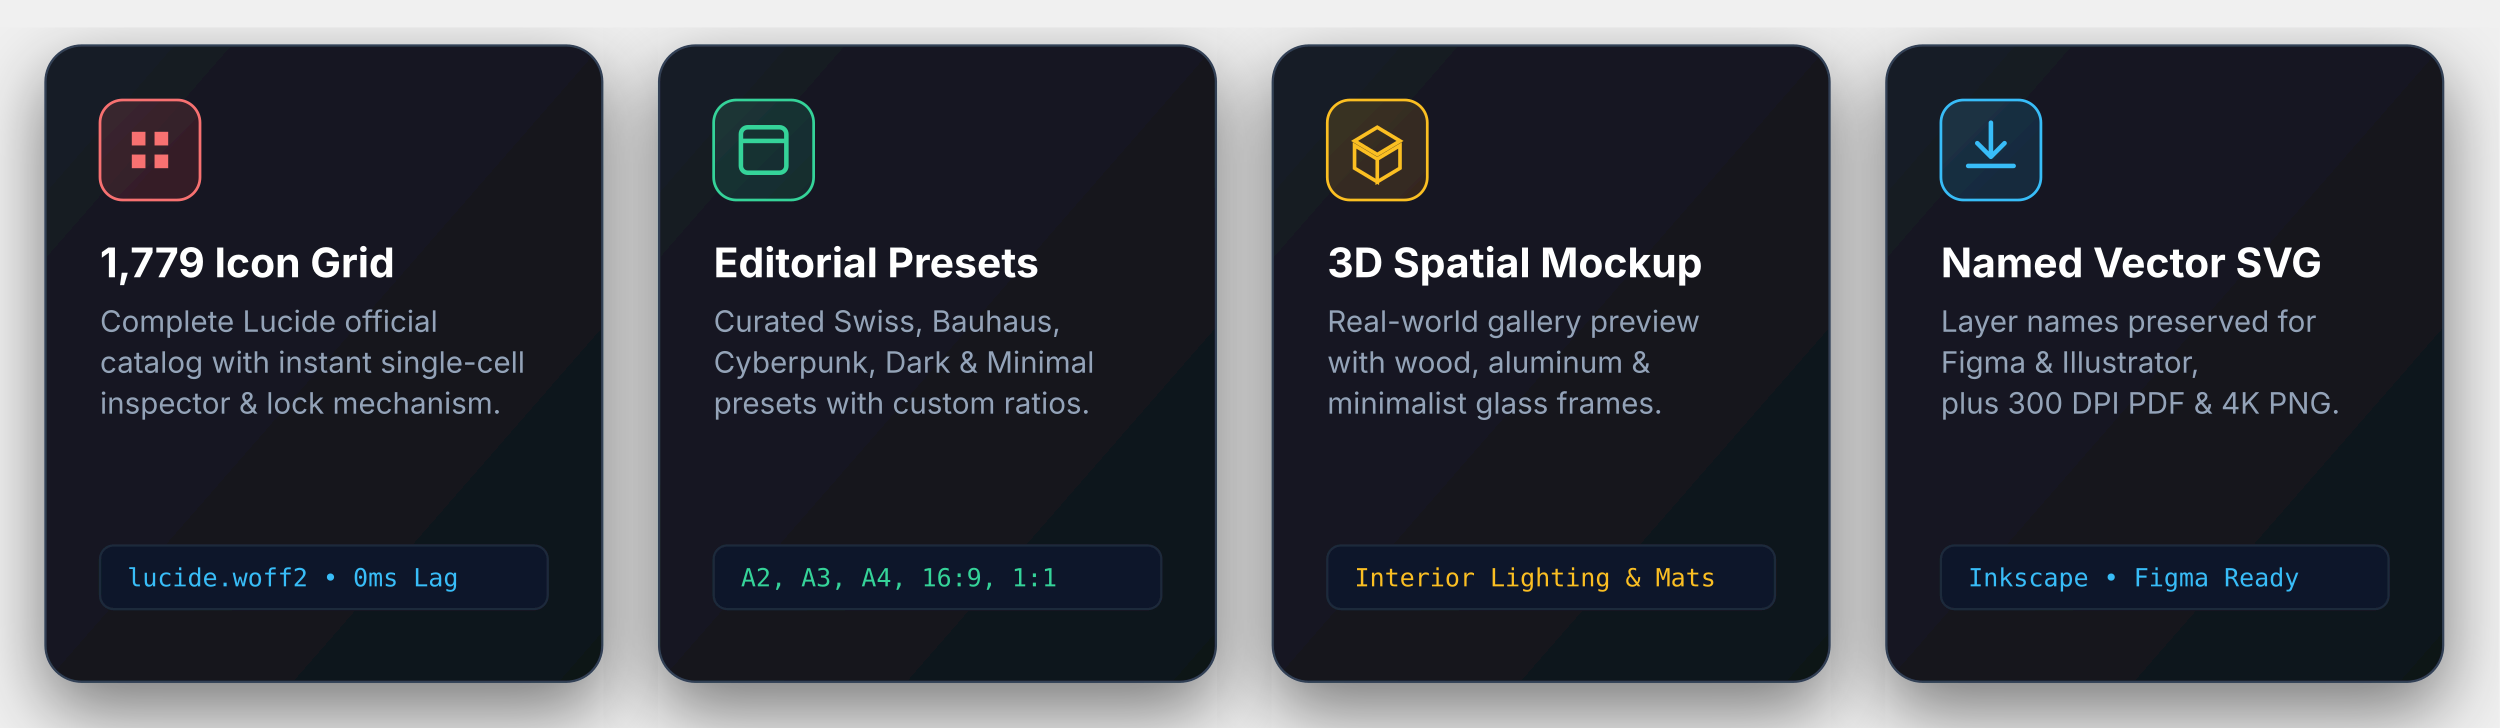
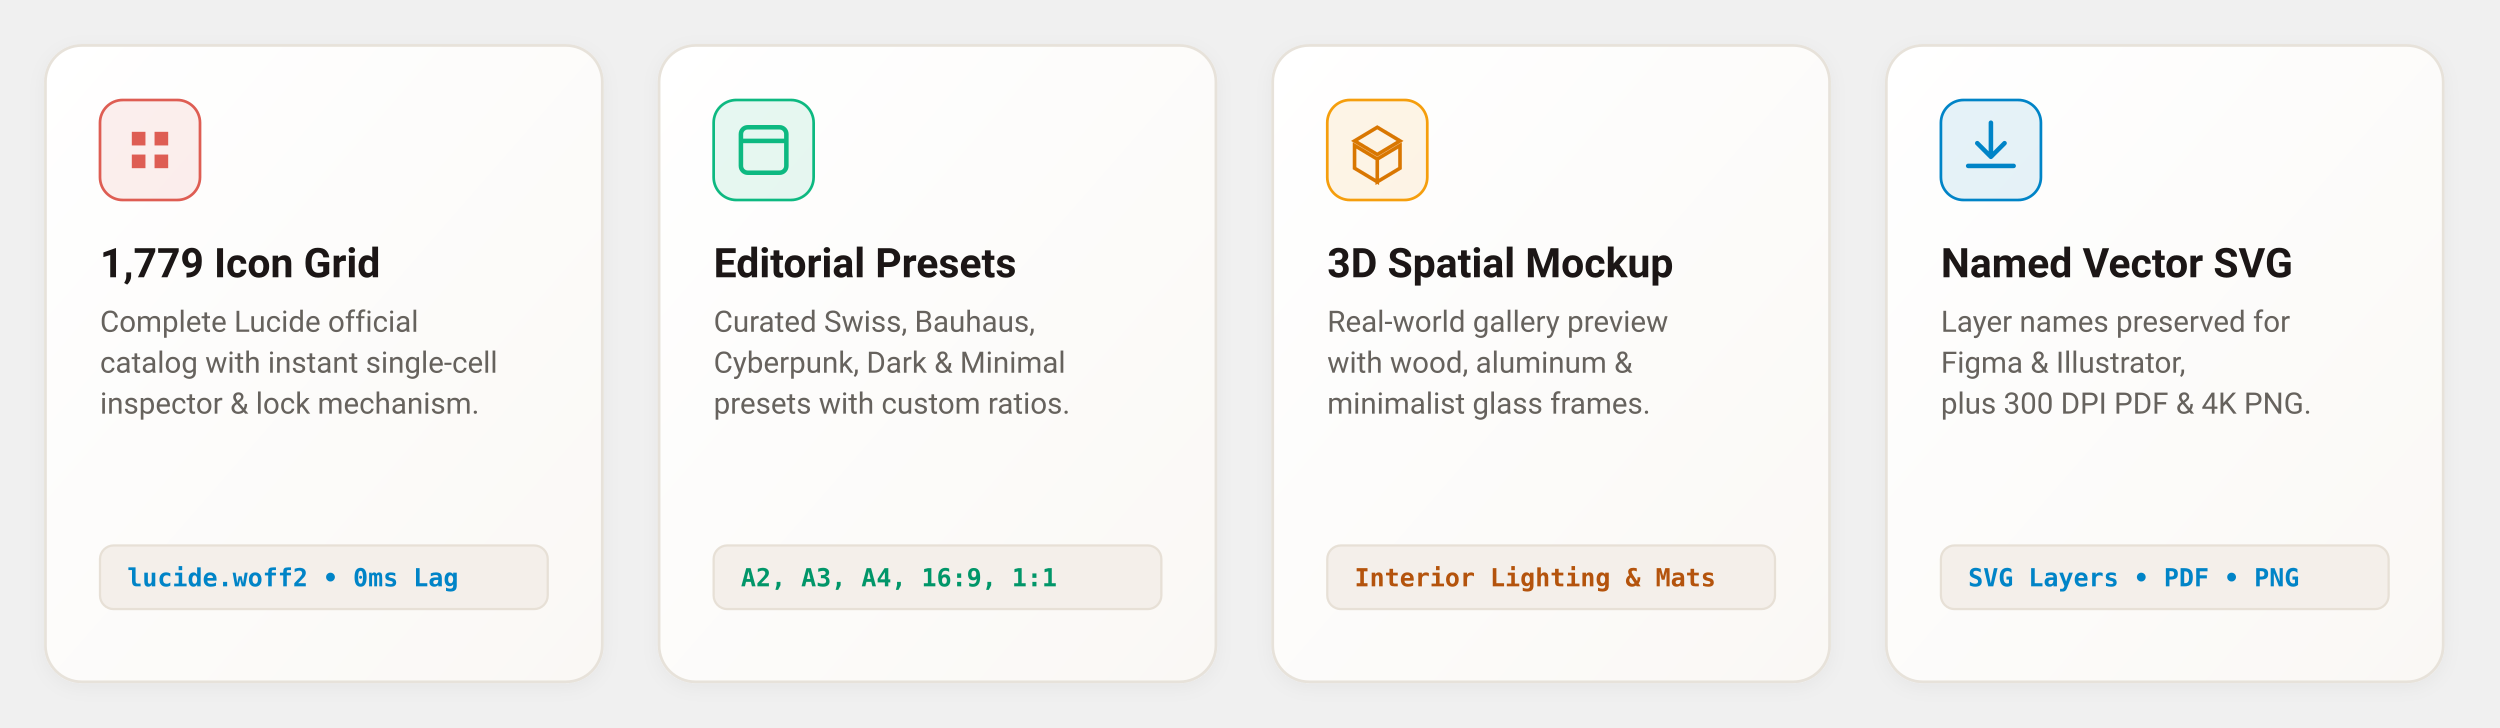
<svg xmlns="http://www.w3.org/2000/svg" viewBox="0 0 1100 320" width="100%" height="100%">
  <defs>
    <linearGradient id="cardGrad" x1="0%" y1="0%" x2="100%" y2="100%">
-       <stop offset="0%" stop-color="#181B26" />
-       <stop offset="100%" stop-color="#0F1219" />
+       <stop offset="0%" stop-color="#FFFFFF" />
+       <stop offset="100%" stop-color="#FAF8F5" />
    </linearGradient>
    <linearGradient id="coralAccent" x1="0%" y1="0%" x2="100%" y2="100%">
-       <stop offset="0%" stop-color="#F87171" />
-       <stop offset="100%" stop-color="#DC2626" />
+       <stop offset="0%" stop-color="#DE5D53" />
+       <stop offset="100%" stop-color="#C53030" />
    </linearGradient>
    <linearGradient id="emeraldAccent" x1="0%" y1="0%" x2="100%" y2="100%">
-       <stop offset="0%" stop-color="#34D399" />
+       <stop offset="0%" stop-color="#10B981" />
      <stop offset="100%" stop-color="#059669" />
    </linearGradient>
    <linearGradient id="amberAccent" x1="0%" y1="0%" x2="100%" y2="100%">
-       <stop offset="0%" stop-color="#FBBF24" />
+       <stop offset="0%" stop-color="#F59E0B" />
      <stop offset="100%" stop-color="#D97706" />
    </linearGradient>
    <linearGradient id="cyanAccent" x1="0%" y1="0%" x2="100%" y2="100%">
-       <stop offset="0%" stop-color="#38BDF8" />
-       <stop offset="100%" stop-color="#0284C7" />
+       <stop offset="0%" stop-color="#0284C7" />
+       <stop offset="100%" stop-color="#0369A1" />
    </linearGradient>
-     <filter id="cardShadow">
-       <feDropShadow dx="0" dy="12" stdDeviation="16" flood-color="#000000" flood-opacity="0.5" />
+     <filter id="cardShadow" x="-10%" y="-5%" width="120%" height="120%">
+       <feDropShadow dx="0" dy="8" stdDeviation="12" flood-color="#1A1815" flood-opacity="0.06" />
+       <feDropShadow dx="0" dy="2" stdDeviation="4" flood-color="#1A1815" flood-opacity="0.04" />
    </filter>
  </defs>
  <g transform="translate(20, 20)" filter="url(#cardShadow)">
-     <rect width="245" height="280" rx="16" fill="url(#cardGrad)" stroke="#334155" stroke-width="1" />
-     <rect x="24" y="24" width="44" height="44" rx="10" fill="url(#coralAccent)" fill-opacity="0.15" stroke="#F87171" stroke-width="1.2" />
-     <path d="M38 38 h6 v6 h-6 z M48 38 h6 v6 h-6 z M38 48 h6 v6 h-6 z M48 48 h6 v6 h-6 z" fill="#F87171" />
-     <text x="24" y="102" fill="#FFFFFF" font-family="-apple-system, BlinkMacSystemFont, sans-serif" font-size="18" font-weight="700">1,779 Icon Grid</text>
-     <text x="24" y="126" fill="#94A3B8" font-family="-apple-system, BlinkMacSystemFont, sans-serif" font-size="13" font-weight="400">
+     <rect width="245" height="280" rx="16" fill="url(#cardGrad)" stroke="#E7E2DA" stroke-width="1.2" />
+     <rect x="24" y="24" width="44" height="44" rx="10" fill="#DE5D53" fill-opacity="0.1" stroke="#DE5D53" stroke-width="1.2" />
+     <path d="M38 38 h6 v6 h-6 z M48 38 h6 v6 h-6 z M38 48 h6 v6 h-6 z M48 48 h6 v6 h-6 z" fill="#DE5D53" />
+     <text x="24" y="102" fill="#1A1815" font-family="-apple-system, BlinkMacSystemFont, 'Segoe UI', Roboto, sans-serif" font-size="18" font-weight="700">1,779 Icon Grid</text>
+     <text x="24" y="126" fill="#66625D" font-family="-apple-system, BlinkMacSystemFont, 'Segoe UI', Roboto, sans-serif" font-size="13" font-weight="400">
      <tspan x="24" dy="0">Complete Lucide official</tspan>
      <tspan x="24" dy="18">catalog with instant single-cell</tspan>
      <tspan x="24" dy="18">inspector &amp; lock mechanism.</tspan>
    </text>
-     <rect x="24" y="220" width="197" height="28" rx="6" fill="#0F172A" stroke="#1E293B" stroke-width="1" />
-     <text x="36" y="238" fill="#38BDF8" font-family="monospace" font-size="11">lucide.woff2 • 0ms Lag</text>
+     <rect x="24" y="220" width="197" height="28" rx="6" fill="#F4EFEA" stroke="#E7E0D6" stroke-width="1" />
+     <text x="36" y="238" fill="#0284C7" font-family="monospace" font-size="11" font-weight="600">lucide.woff2 • 0ms Lag</text>
  </g>
  <g transform="translate(290, 20)" filter="url(#cardShadow)">
-     <rect width="245" height="280" rx="16" fill="url(#cardGrad)" stroke="#334155" stroke-width="1" />
-     <rect x="24" y="24" width="44" height="44" rx="10" fill="url(#emeraldAccent)" fill-opacity="0.15" stroke="#34D399" stroke-width="1.2" />
-     <rect x="36" y="36" width="20" height="20" rx="3" fill="none" stroke="#34D399" stroke-width="2" />
-     <line x1="36" y1="42" x2="56" y2="42" stroke="#34D399" stroke-width="2" />
-     <text x="24" y="102" fill="#FFFFFF" font-family="-apple-system, BlinkMacSystemFont, sans-serif" font-size="18" font-weight="700">Editorial Presets</text>
-     <text x="24" y="126" fill="#94A3B8" font-family="-apple-system, BlinkMacSystemFont, sans-serif" font-size="13" font-weight="400">
+     <rect width="245" height="280" rx="16" fill="url(#cardGrad)" stroke="#E7E2DA" stroke-width="1.2" />
+     <rect x="24" y="24" width="44" height="44" rx="10" fill="#10B981" fill-opacity="0.1" stroke="#10B981" stroke-width="1.2" />
+     <rect x="36" y="36" width="20" height="20" rx="3" fill="none" stroke="#10B981" stroke-width="2" />
+     <line x1="36" y1="42" x2="56" y2="42" stroke="#10B981" stroke-width="2" />
+     <text x="24" y="102" fill="#1A1815" font-family="-apple-system, BlinkMacSystemFont, 'Segoe UI', Roboto, sans-serif" font-size="18" font-weight="700">Editorial Presets</text>
+     <text x="24" y="126" fill="#66625D" font-family="-apple-system, BlinkMacSystemFont, 'Segoe UI', Roboto, sans-serif" font-size="13" font-weight="400">
      <tspan x="24" dy="0">Curated Swiss, Bauhaus,</tspan>
      <tspan x="24" dy="18">Cyberpunk, Dark &amp; Minimal</tspan>
      <tspan x="24" dy="18">presets with custom ratios.</tspan>
    </text>
-     <rect x="24" y="220" width="197" height="28" rx="6" fill="#0F172A" stroke="#1E293B" stroke-width="1" />
-     <text x="36" y="238" fill="#34D399" font-family="monospace" font-size="11">A2, A3, A4, 16:9, 1:1</text>
+     <rect x="24" y="220" width="197" height="28" rx="6" fill="#F4EFEA" stroke="#E7E0D6" stroke-width="1" />
+     <text x="36" y="238" fill="#059669" font-family="monospace" font-size="11" font-weight="600">A2, A3, A4, 16:9, 1:1</text>
  </g>
  <g transform="translate(560, 20)" filter="url(#cardShadow)">
-     <rect width="245" height="280" rx="16" fill="url(#cardGrad)" stroke="#334155" stroke-width="1" />
-     <rect x="24" y="24" width="44" height="44" rx="10" fill="url(#amberAccent)" fill-opacity="0.15" stroke="#FBBF24" stroke-width="1.2" />
-     <path d="M46 36 L56 42 L46 48 L36 42 Z M36 44 L36 54 L46 60 L46 50 Z M56 44 L56 54 L46 60 L46 50 Z" fill="none" stroke="#FBBF24" stroke-width="1.6" />
-     <text x="24" y="102" fill="#FFFFFF" font-family="-apple-system, BlinkMacSystemFont, sans-serif" font-size="18" font-weight="700">3D Spatial Mockup</text>
-     <text x="24" y="126" fill="#94A3B8" font-family="-apple-system, BlinkMacSystemFont, sans-serif" font-size="13" font-weight="400">
+     <rect width="245" height="280" rx="16" fill="url(#cardGrad)" stroke="#E7E2DA" stroke-width="1.2" />
+     <rect x="24" y="24" width="44" height="44" rx="10" fill="#F59E0B" fill-opacity="0.1" stroke="#F59E0B" stroke-width="1.2" />
+     <path d="M46 36 L56 42 L46 48 L36 42 Z M36 44 L36 54 L46 60 L46 50 Z M56 44 L56 54 L46 60 L46 50 Z" fill="none" stroke="#D97706" stroke-width="1.6" />
+     <text x="24" y="102" fill="#1A1815" font-family="-apple-system, BlinkMacSystemFont, 'Segoe UI', Roboto, sans-serif" font-size="18" font-weight="700">3D Spatial Mockup</text>
+     <text x="24" y="126" fill="#66625D" font-family="-apple-system, BlinkMacSystemFont, 'Segoe UI', Roboto, sans-serif" font-size="13" font-weight="400">
      <tspan x="24" dy="0">Real-world gallery preview</tspan>
      <tspan x="24" dy="18">with wood, aluminum &amp;</tspan>
      <tspan x="24" dy="18">minimalist glass frames.</tspan>
    </text>
-     <rect x="24" y="220" width="197" height="28" rx="6" fill="#0F172A" stroke="#1E293B" stroke-width="1" />
-     <text x="36" y="238" fill="#FBBF24" font-family="monospace" font-size="11">Interior Lighting &amp; Mats</text>
+     <rect x="24" y="220" width="197" height="28" rx="6" fill="#F4EFEA" stroke="#E7E0D6" stroke-width="1" />
+     <text x="36" y="238" fill="#B45309" font-family="monospace" font-size="11" font-weight="600">Interior Lighting &amp; Mats</text>
  </g>
  <g transform="translate(830, 20)" filter="url(#cardShadow)">
-     <rect width="245" height="280" rx="16" fill="url(#cardGrad)" stroke="#334155" stroke-width="1" />
-     <rect x="24" y="24" width="44" height="44" rx="10" fill="url(#cyanAccent)" fill-opacity="0.15" stroke="#38BDF8" stroke-width="1.2" />
-     <path d="M46 34 L46 48 M40 43 L46 49 L52 43 M36 53 L56 53" fill="none" stroke="#38BDF8" stroke-width="2" stroke-linecap="round" stroke-linejoin="round" />
-     <text x="24" y="102" fill="#FFFFFF" font-family="-apple-system, BlinkMacSystemFont, sans-serif" font-size="18" font-weight="700">Named Vector SVG</text>
-     <text x="24" y="126" fill="#94A3B8" font-family="-apple-system, BlinkMacSystemFont, sans-serif" font-size="13" font-weight="400">
+     <rect width="245" height="280" rx="16" fill="url(#cardGrad)" stroke="#E7E2DA" stroke-width="1.2" />
+     <rect x="24" y="24" width="44" height="44" rx="10" fill="#0284C7" fill-opacity="0.1" stroke="#0284C7" stroke-width="1.2" />
+     <path d="M46 34 L46 48 M40 43 L46 49 L52 43 M36 53 L56 53" fill="none" stroke="#0284C7" stroke-width="2" stroke-linecap="round" stroke-linejoin="round" />
+     <text x="24" y="102" fill="#1A1815" font-family="-apple-system, BlinkMacSystemFont, 'Segoe UI', Roboto, sans-serif" font-size="18" font-weight="700">Named Vector SVG</text>
+     <text x="24" y="126" fill="#66625D" font-family="-apple-system, BlinkMacSystemFont, 'Segoe UI', Roboto, sans-serif" font-size="13" font-weight="400">
      <tspan x="24" dy="0">Layer names preserved for</tspan>
      <tspan x="24" dy="18">Figma &amp; Illustrator,</tspan>
      <tspan x="24" dy="18">plus 300 DPI PDF &amp; 4K PNG.</tspan>
    </text>
-     <rect x="24" y="220" width="197" height="28" rx="6" fill="#0F172A" stroke="#1E293B" stroke-width="1" />
-     <text x="36" y="238" fill="#38BDF8" font-family="monospace" font-size="11">Inkscape • Figma Ready</text>
+     <rect x="24" y="220" width="197" height="28" rx="6" fill="#F4EFEA" stroke="#E7E0D6" stroke-width="1" />
+     <text x="36" y="238" fill="#0284C7" font-family="monospace" font-size="11" font-weight="600">SVG Layers • PDF • PNG</text>
  </g>
</svg>
